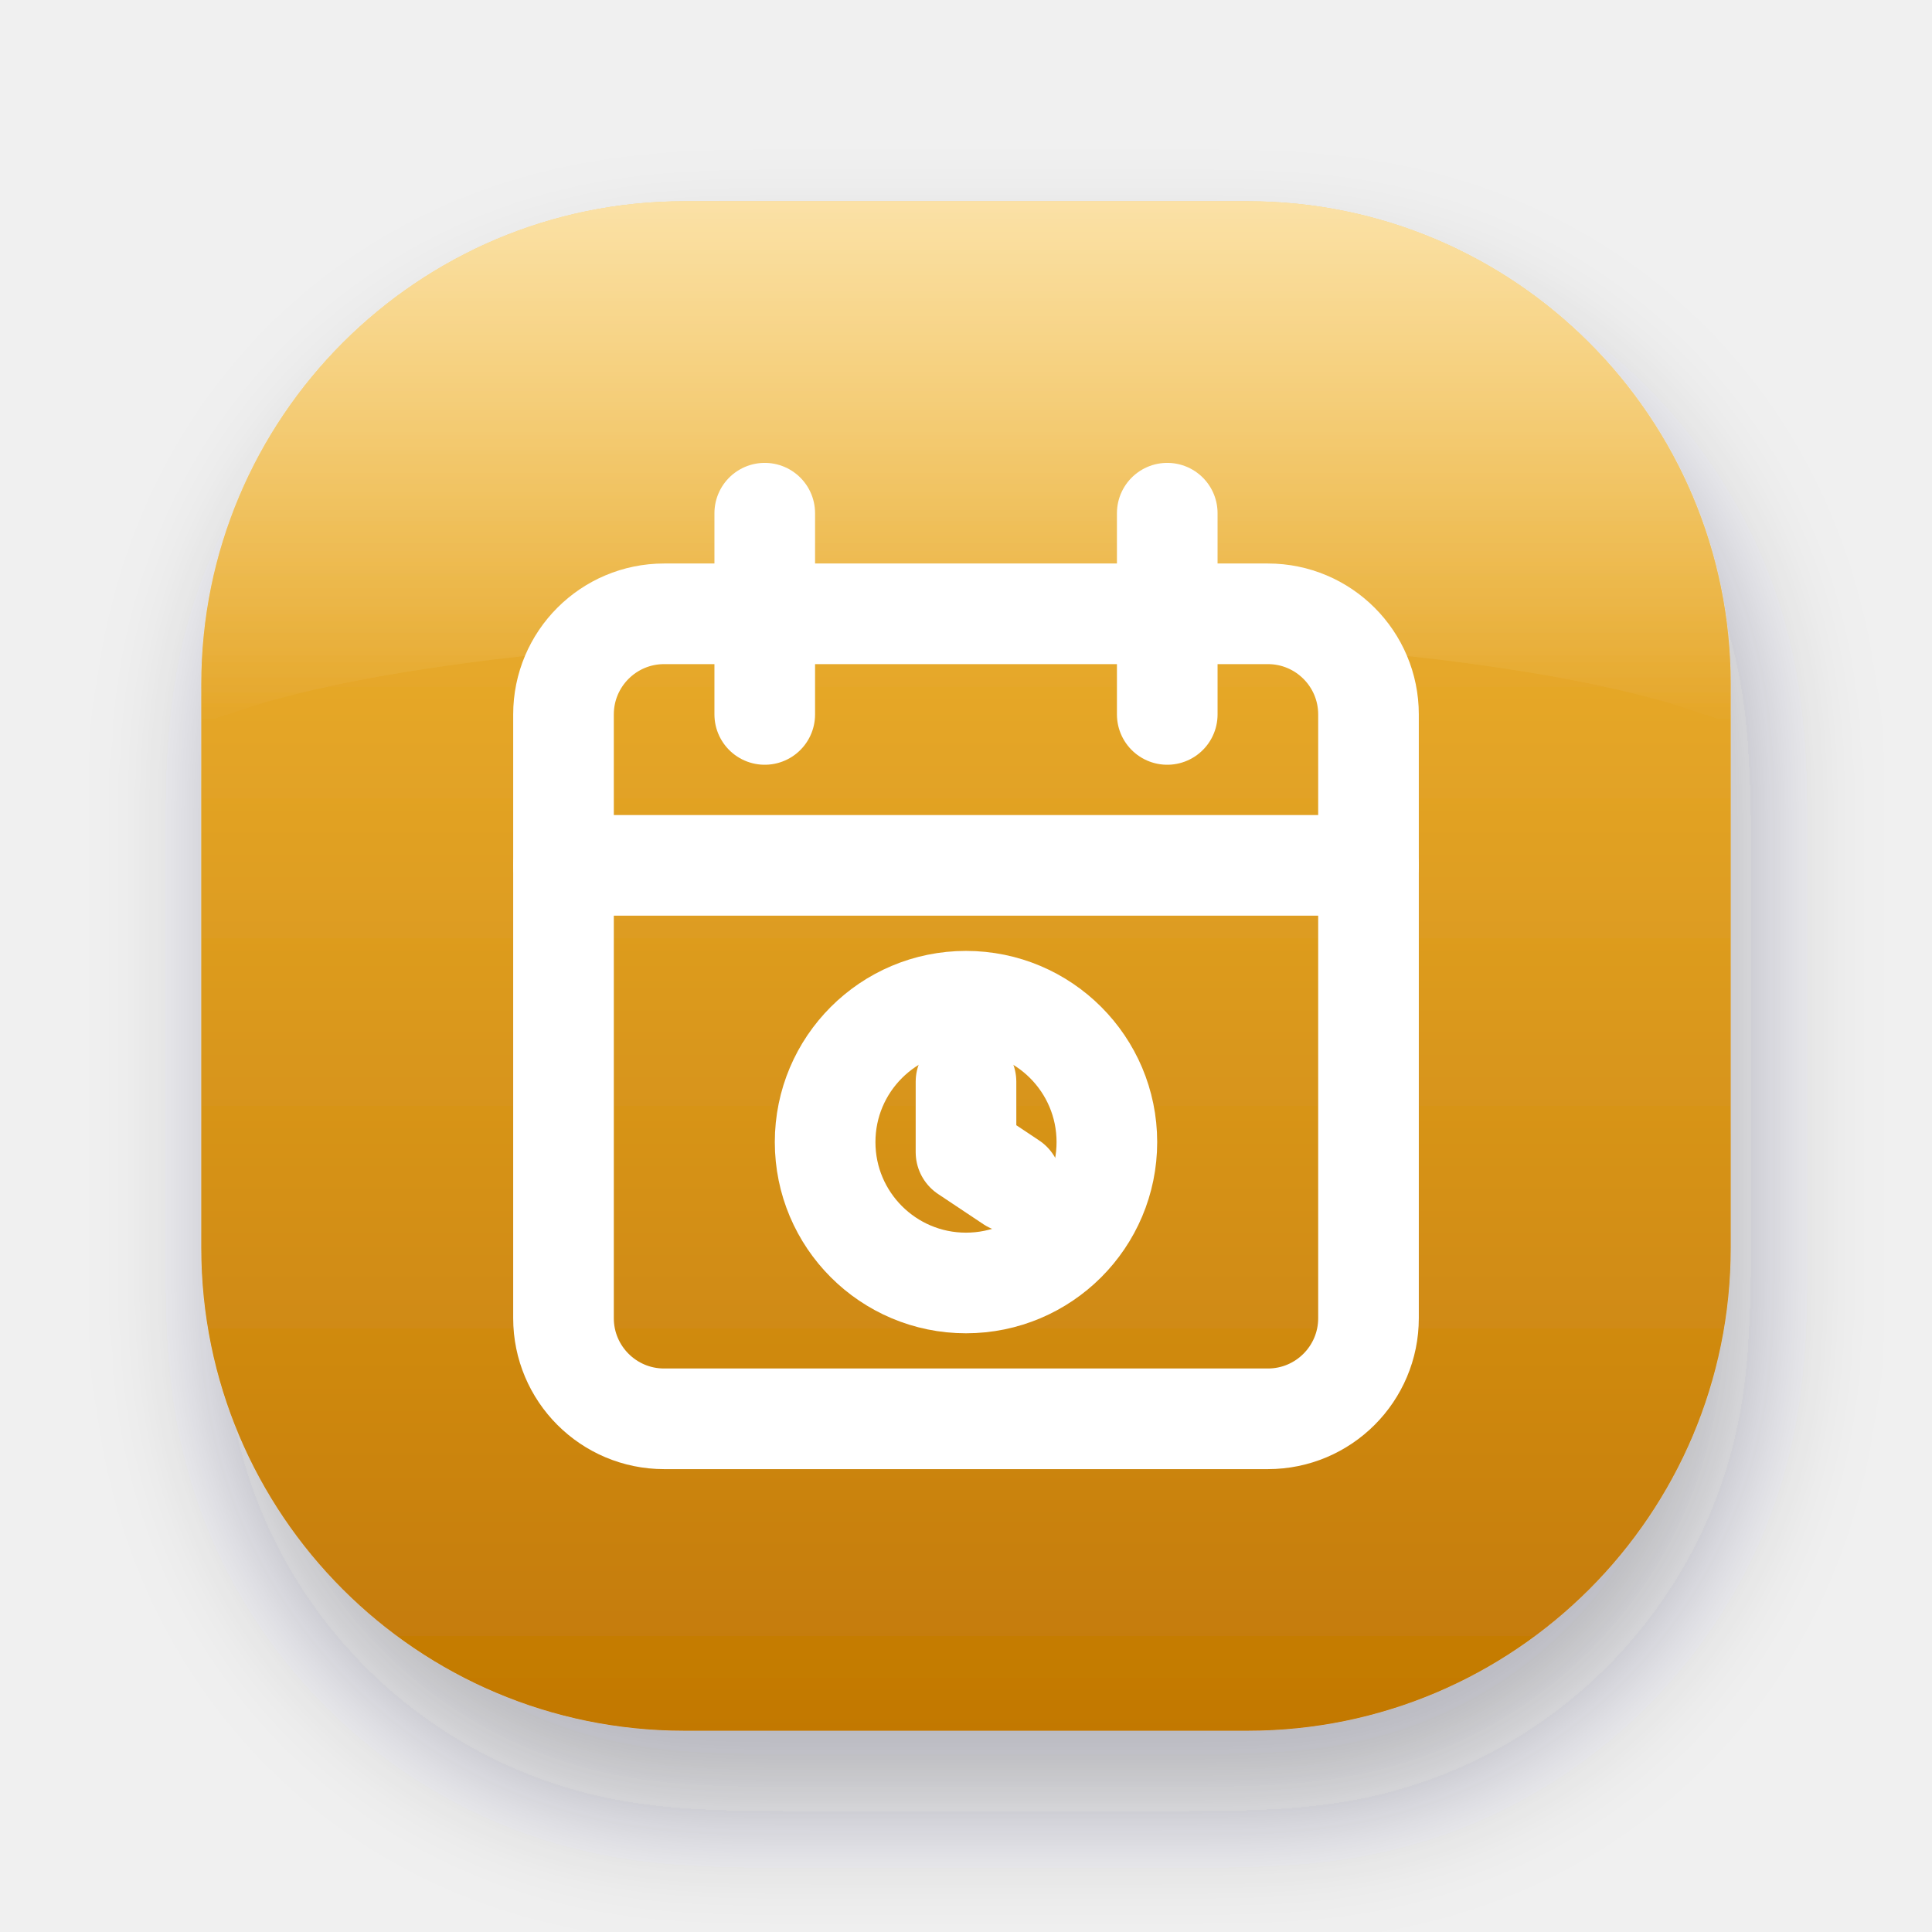
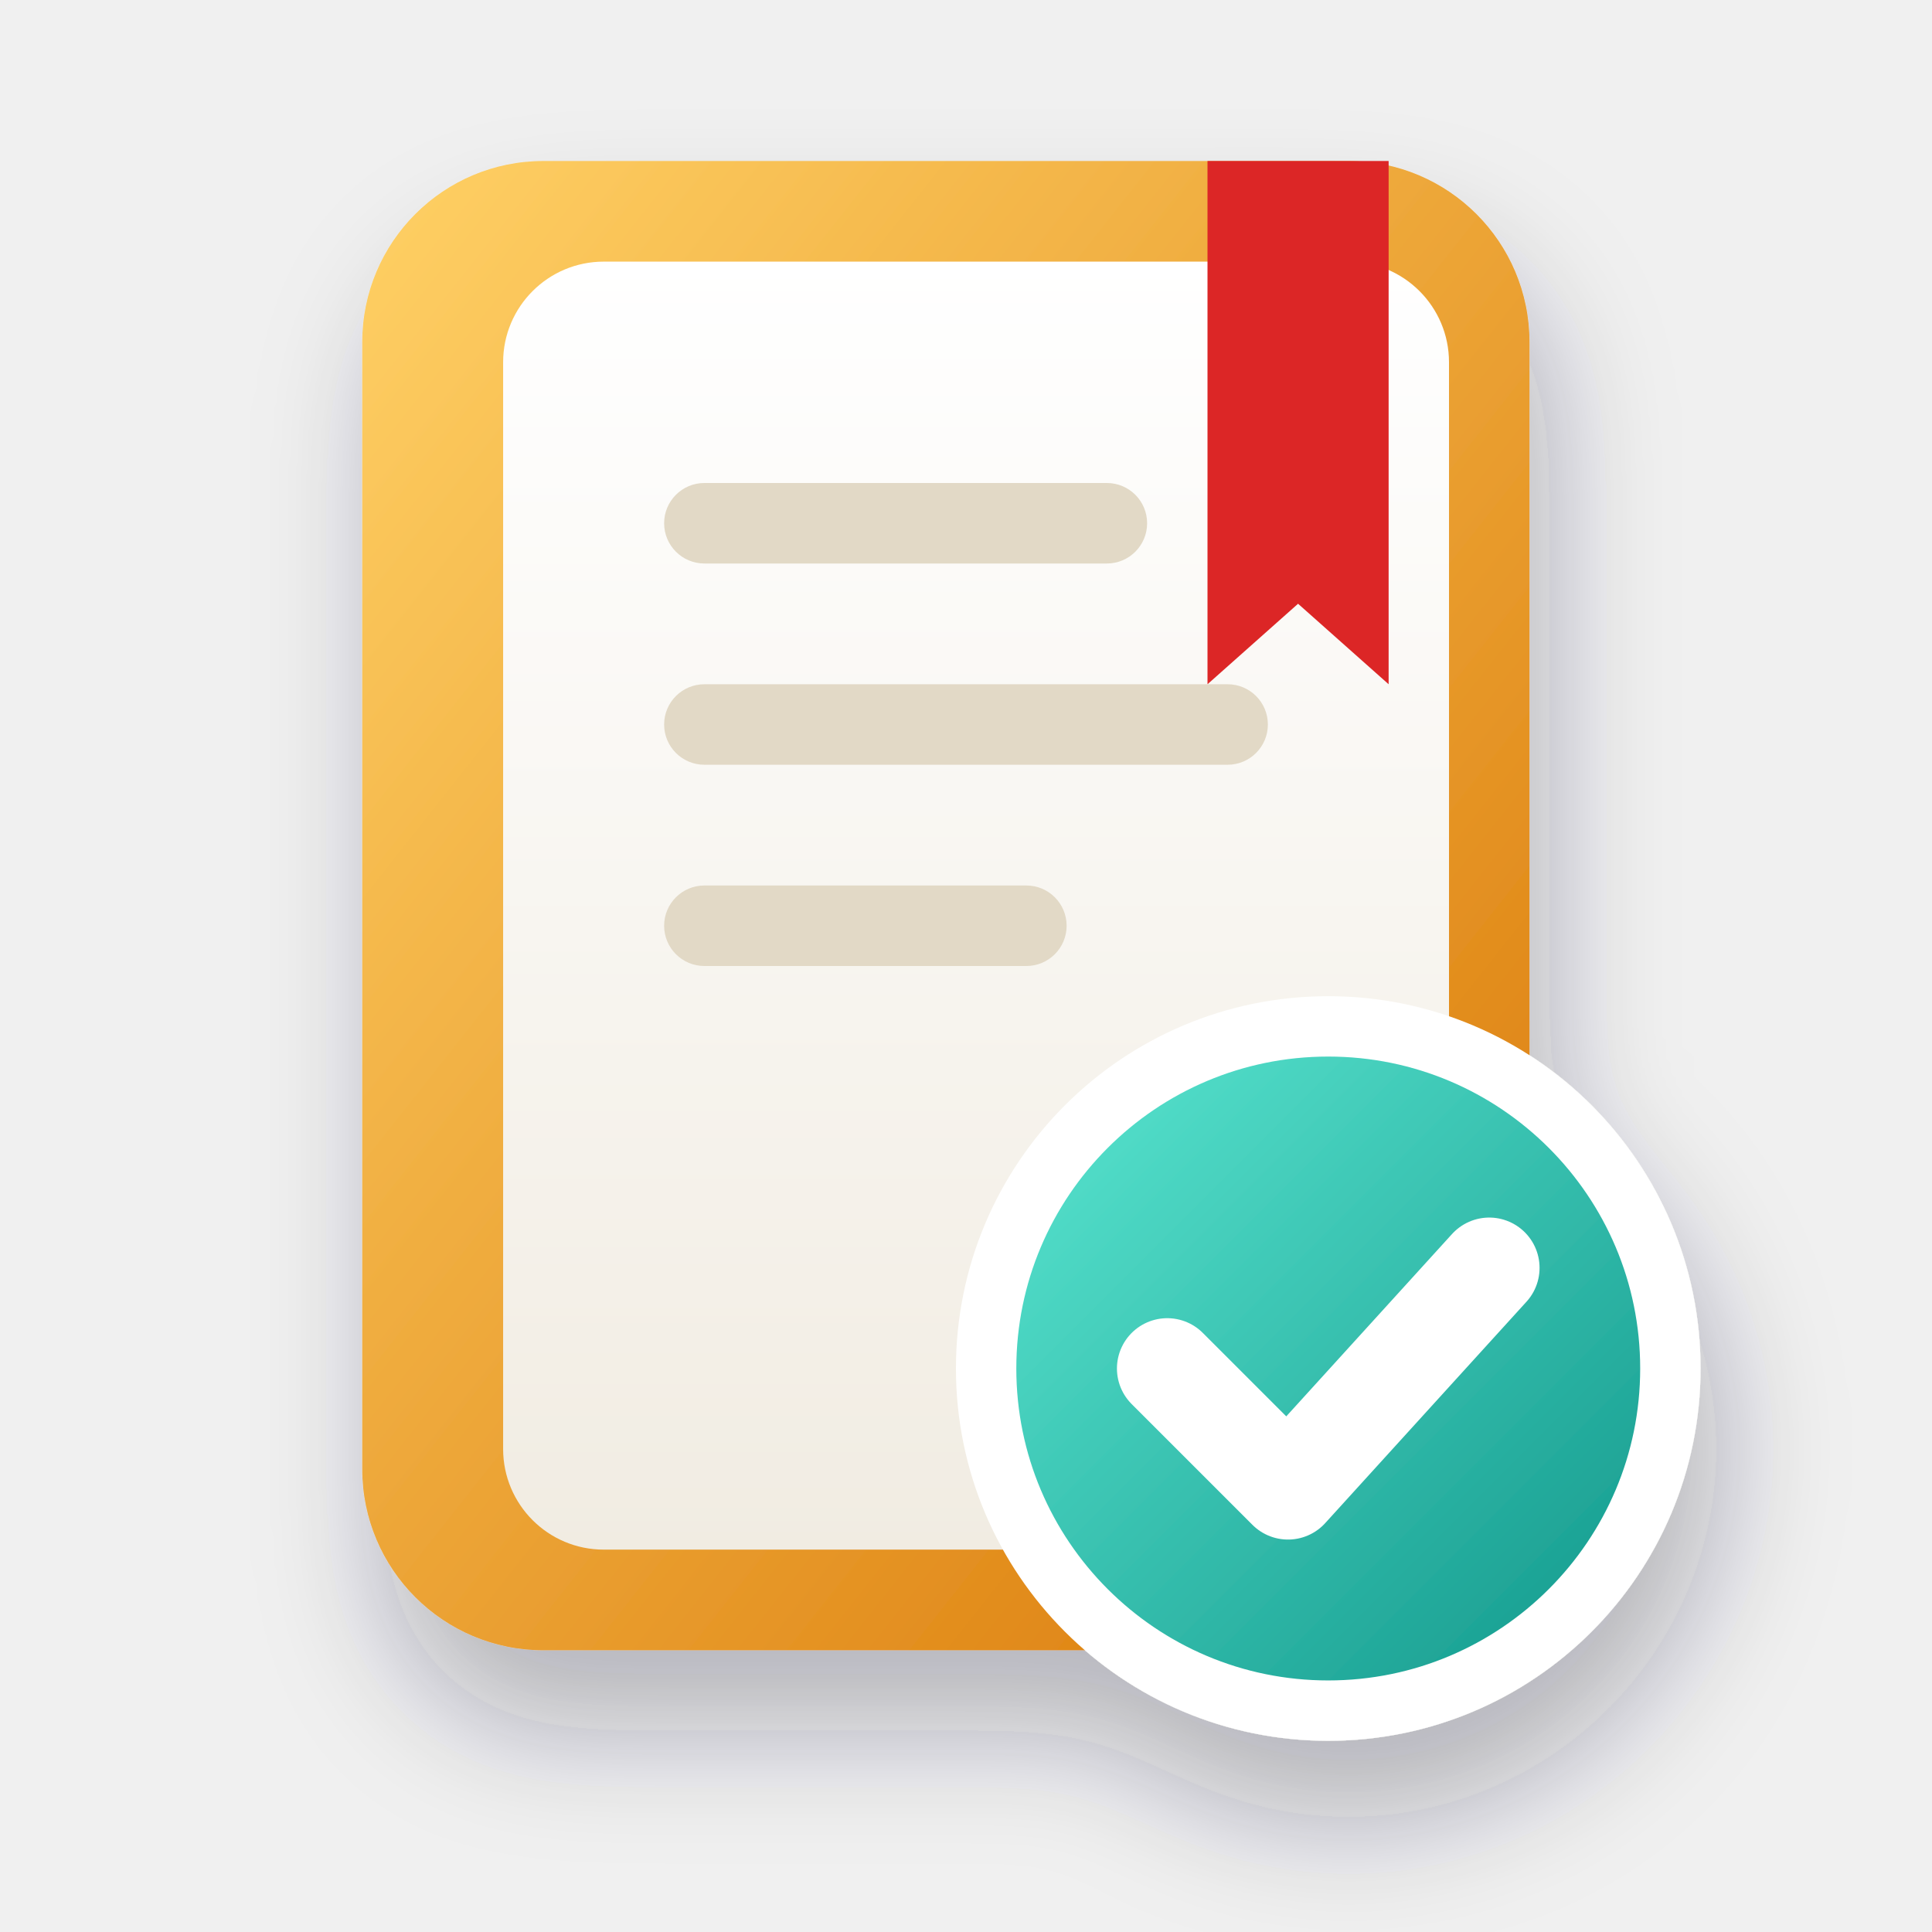
<svg xmlns="http://www.w3.org/2000/svg" viewBox="0 0 96 96">
  <defs>
-     <linearGradient id="body" x1="0" y1="0" x2="0" y2="1">
-       <stop stop-color="#f6bd3a" />
-       <stop offset="1" stop-color="#c27803" />
+     <linearGradient id="cover" x1="0" y1="0" x2="1" y2="1">
+       <stop stop-color="#ffd166" />
+       <stop offset="1" stop-color="#d97706" />
    </linearGradient>
-     <linearGradient id="shine" x1="0" y1="0" x2="0" y2="1">
-       <stop stop-color="#ffffff" stop-opacity=".55" />
-       <stop offset="1" stop-color="#ffffff" stop-opacity="0" />
+     <linearGradient id="paper" x1="0" y1="0" x2="0" y2="1">
+       <stop stop-color="#ffffff" />
+       <stop offset="1" stop-color="#f1ece2" />
+     </linearGradient>
+     <linearGradient id="ring" x1="0" y1="0" x2="1" y2="0">
+       <stop stop-color="#9aa3b5" />
+       <stop offset=".5" stop-color="#eef1f6" />
+       <stop offset="1" stop-color="#7c859a" />
+     </linearGradient>
+     <linearGradient id="badge" x1="0" y1="0" x2="1" y2="1">
+       <stop stop-color="#5eead4" />
+       <stop offset="1" stop-color="#0f9488" />
    </linearGradient>
    <filter id="shadow" x="-20%" y="-20%" width="150%" height="160%">
      <feDropShadow dx="1" dy="4" stdDeviation="3" flood-color="#27213c" flood-opacity=".28" />
    </filter>
  </defs>
  <g filter="url(#shadow)">
-     <rect x="10" y="10" width="76" height="76" rx="24" fill="url(#body)" />
-     <path d="M34 10h28a24 24 0 0 1 24 24v2c-14-6-62-6-76 0v-2a24 24 0 0 1 24-24Z" fill="url(#shine)" />
-     <g transform="translate(18 18) scale(2.5)" stroke="#ffffff" stroke-width="2" fill="none" stroke-linecap="round" stroke-linejoin="round">
-       <rect x="4" y="5" width="16" height="16" rx="2" />
-       <path d="M8 3v4M16 3v4M4 10h16" />
-       <circle cx="12" cy="15.5" r="2.8" />
-       <path d="M12 14.3v1.4l.9.6" />
+     <rect x="18" y="8" width="58" height="74" rx="9" fill="url(#cover)" />
+     <rect x="25" y="13" width="47" height="64" rx="5" fill="url(#paper)" />
+     <path d="M60 8h9v26l-4.5-4-4.5 4Z" fill="#dc2626" />
+     <g fill="#e2d9c6">
+       <rect x="33" y="24" width="24" height="4" rx="2" />
+       <rect x="33" y="34" width="30" height="4" rx="2" />
+       <rect x="33" y="44" width="20" height="4" rx="2" />
    </g>
+     <g fill="none" stroke="url(#ring)" stroke-width="4" stroke-linecap="round">
+       <path d="M12 20h14" />
+       <path d="M12 34h14" />
+       <path d="M12 48h14" />
+       <path d="M12 62h14" />
+     </g>
+     <circle cx="66" cy="68" r="17" fill="url(#badge)" stroke="#ffffff" stroke-width="3" />
+     <path d="M58 68l6 6 10-11" fill="none" stroke="#ffffff" stroke-width="5" stroke-linecap="round" stroke-linejoin="round" />
  </g>
</svg>
